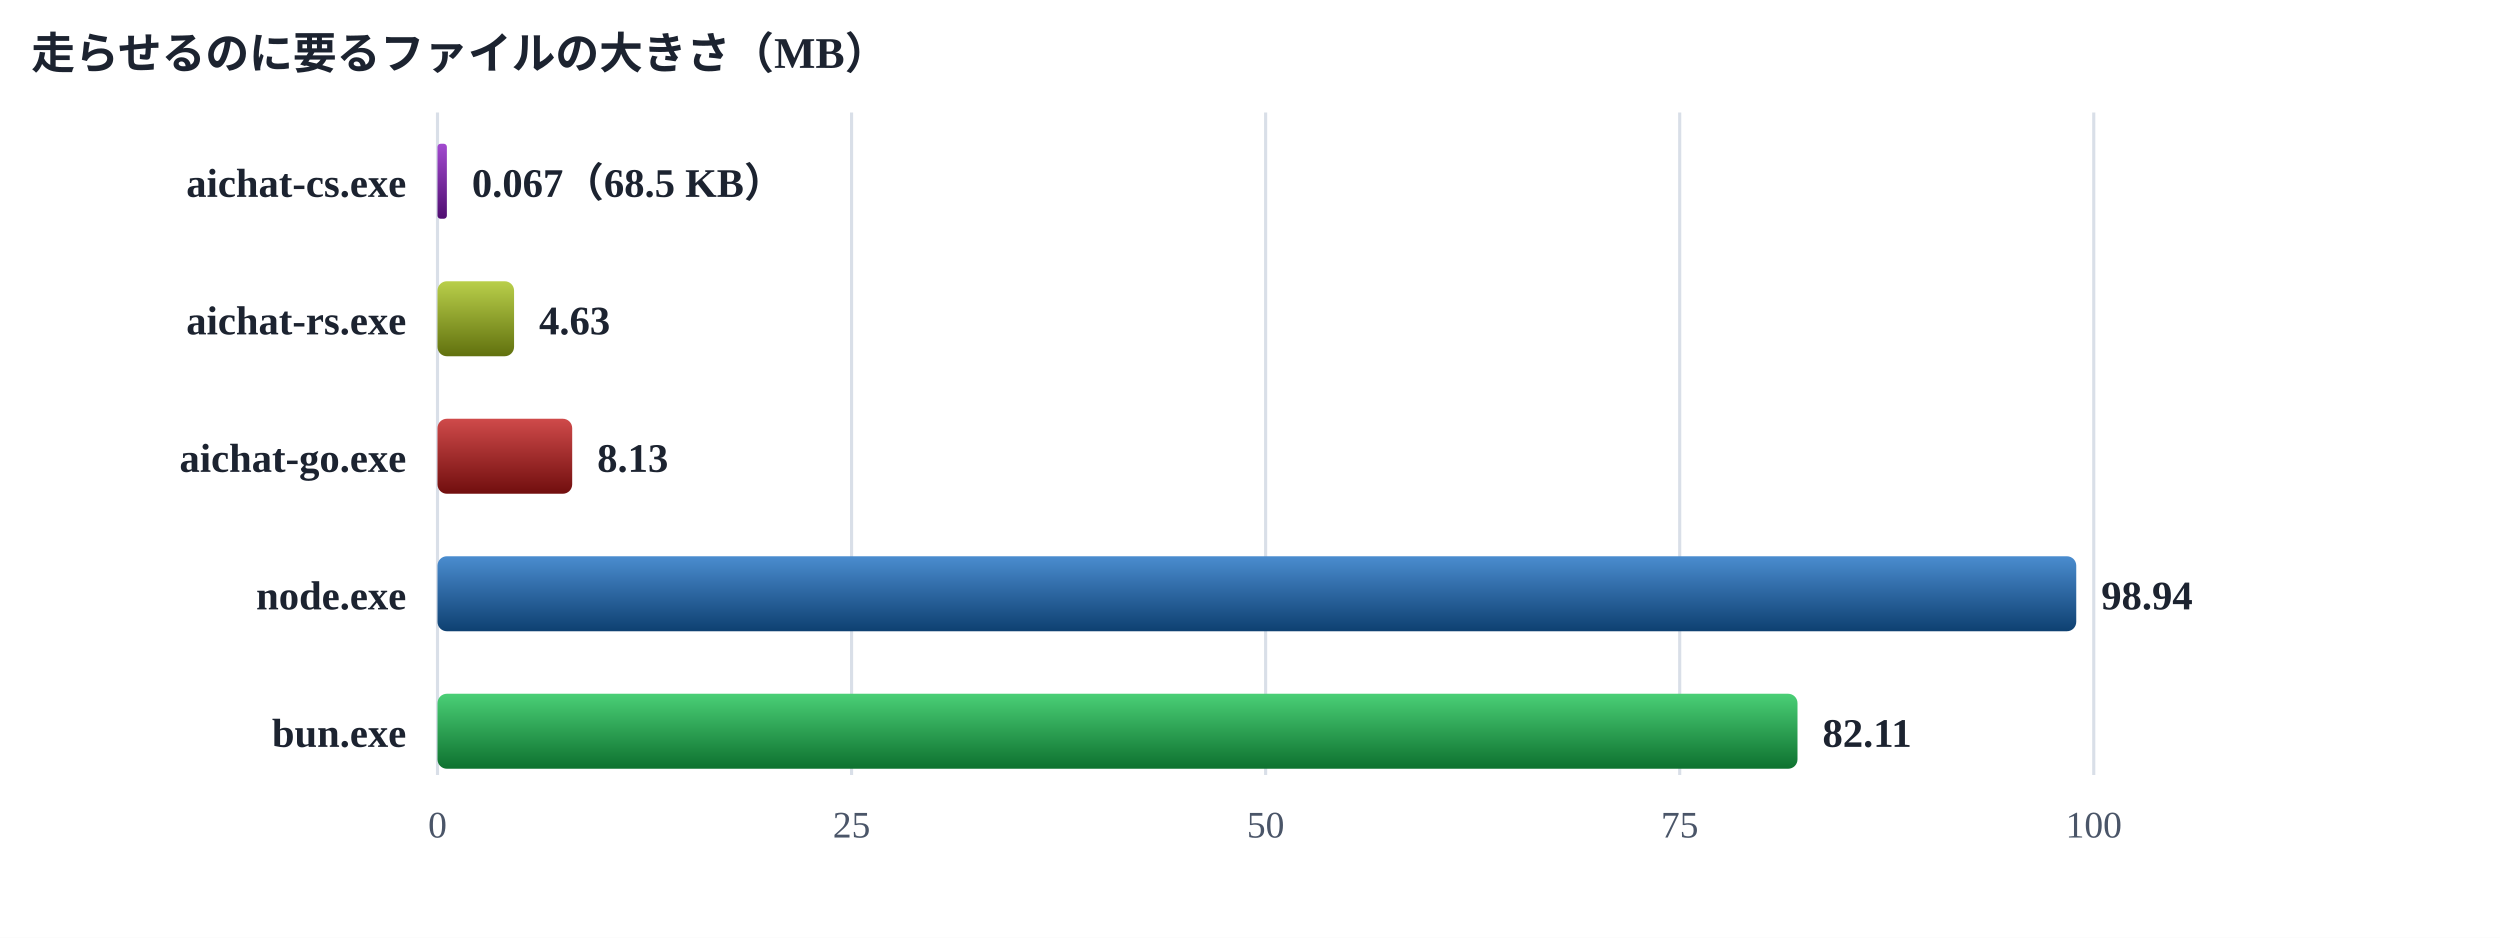
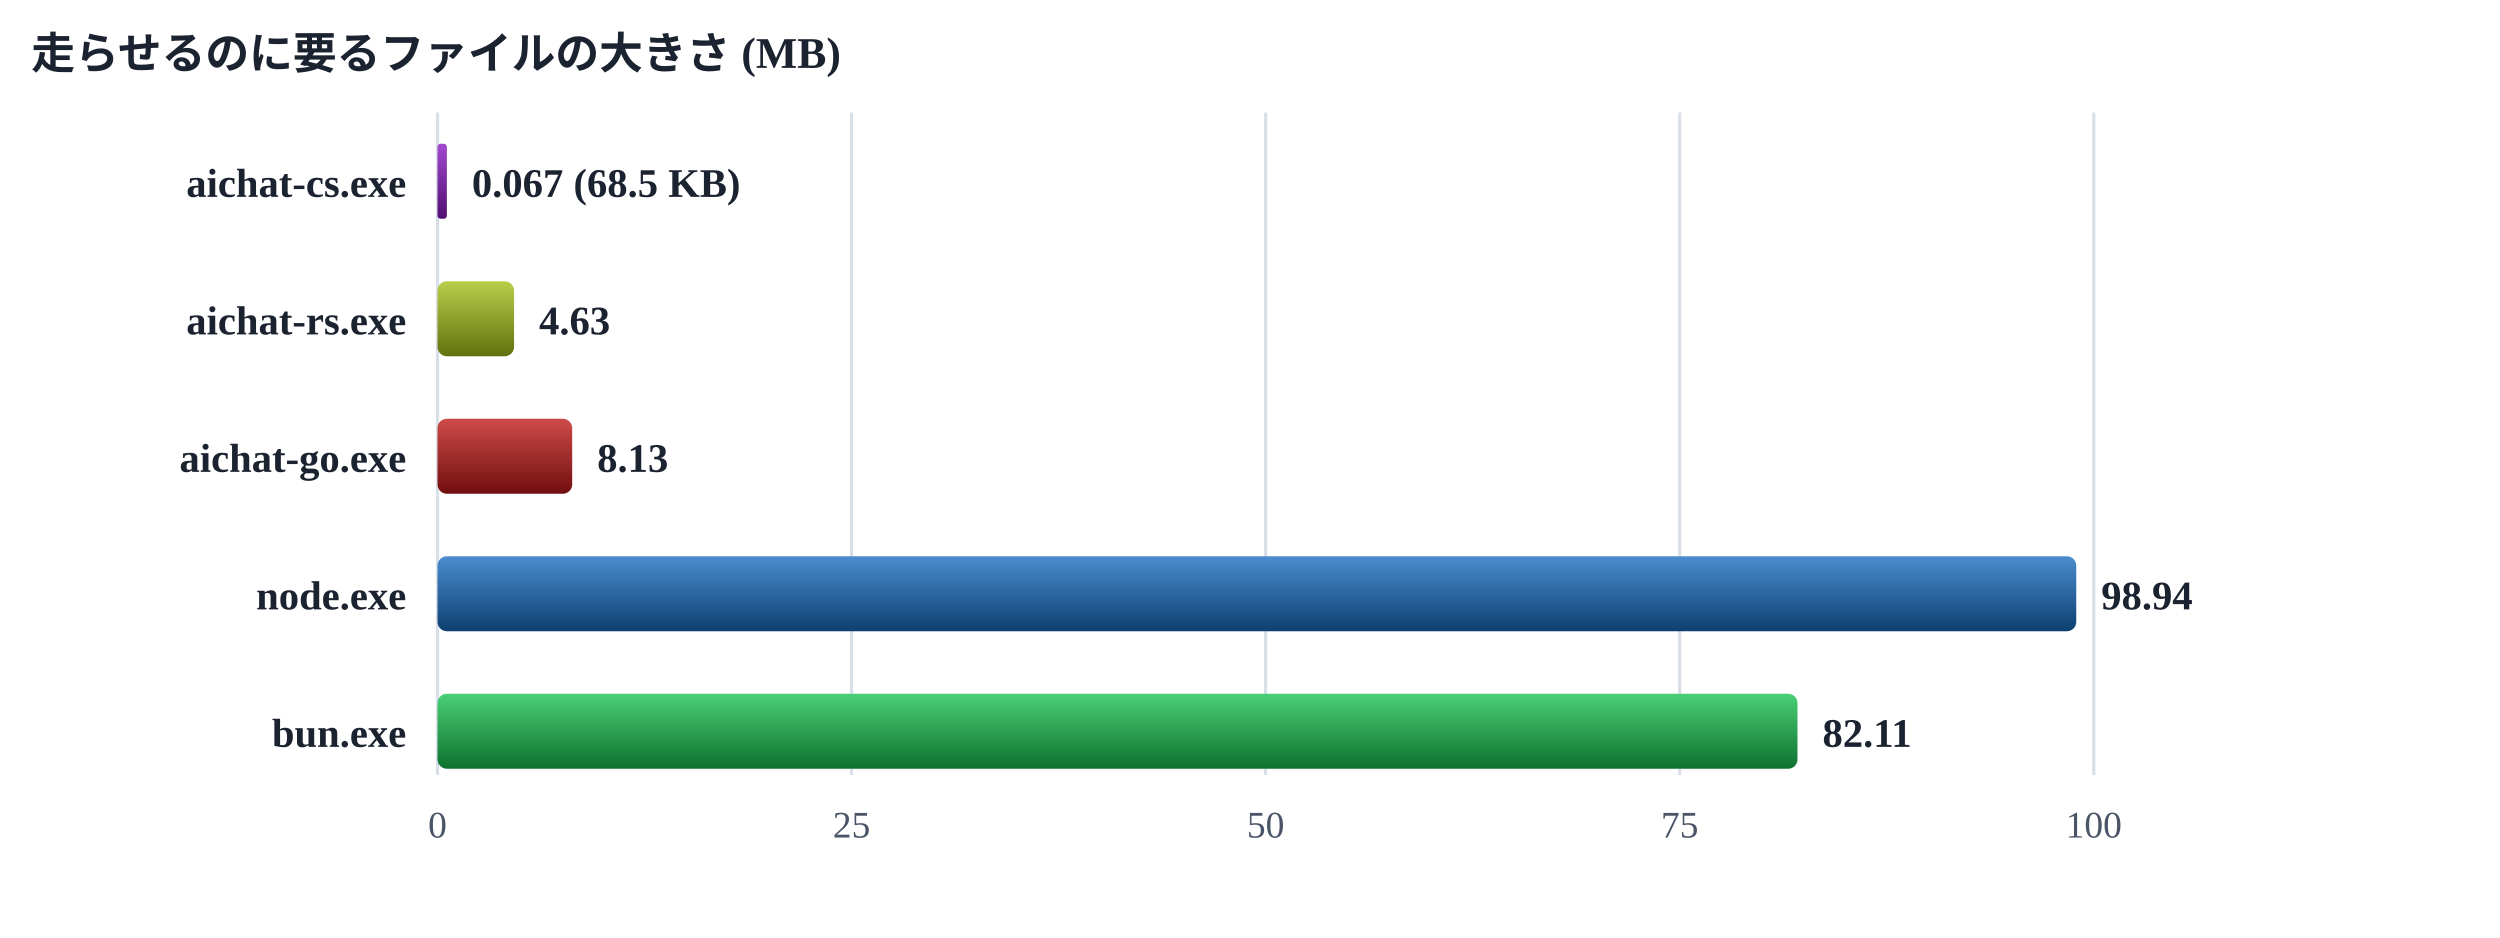
<svg xmlns="http://www.w3.org/2000/svg" viewBox="0 0 800 300" width="800" height="300" role="img" aria-label="実行ファイルとランタイムの大きさの比較">
  <defs>
    <linearGradient id="i1" x1="0" y1="1" x2="0" y2="0">
      <stop offset="0" stop-color="hsl(280,78%,25%)" />
      <stop offset="1" stop-color="hsl(280,58%,55%)" />
    </linearGradient>
    <linearGradient id="i2" x1="0" y1="1" x2="0" y2="0">
      <stop offset="0" stop-color="hsl(70,78%,25%)" />
      <stop offset="1" stop-color="hsl(70,58%,55%)" />
    </linearGradient>
    <linearGradient id="i3" x1="0" y1="1" x2="0" y2="0">
      <stop offset="0" stop-color="hsl(0,78%,25%)" />
      <stop offset="1" stop-color="hsl(0,58%,55%)" />
    </linearGradient>
    <linearGradient id="i4" x1="0" y1="1" x2="0" y2="0">
      <stop offset="0" stop-color="hsl(210,78%,25%)" />
      <stop offset="1" stop-color="hsl(210,58%,55%)" />
    </linearGradient>
    <linearGradient id="i5" x1="0" y1="1" x2="0" y2="0">
      <stop offset="0" stop-color="hsl(140,78%,25%)" />
      <stop offset="1" stop-color="hsl(140,58%,55%)" />
    </linearGradient>
  </defs>
  <rect width="100%" height="100%" fill="#ffffff" />
  <rect width="100%" height="100%" fill="#ffffff" />
-   <text x="10" y="22" font-size="14" font-weight="700" fill="#1c2330">走らせるのに要るファイルの大きさ（MB）</text>
+   <text x="10" y="22" font-size="14" font-weight="700" fill="#1c2330">走らせるのに要るファイルの大きさ (MB)</text>
  <g stroke="#d9dfe8" stroke-width="1">
    <line x1="140" y1="36" x2="140" y2="248" />
    <line x1="272.5" y1="36" x2="272.5" y2="248" />
    <line x1="405" y1="36" x2="405" y2="248" />
    <line x1="537.5" y1="36" x2="537.5" y2="248" />
    <line x1="670" y1="36" x2="670" y2="248" />
  </g>
  <g font-size="12" fill="#4a5568" text-anchor="middle">
    <text x="140" y="268">0</text>
    <text x="272.5" y="268">25</text>
    <text x="405" y="268">50</text>
    <text x="537.5" y="268">75</text>
    <text x="670" y="268">100</text>
  </g>
  <g font-size="13" fill="#1c2330" text-anchor="end" font-weight="700">
    <text x="130" y="63">aichat-cs.exe</text>
    <text x="130" y="107">aichat-rs.exe</text>
    <text x="130" y="151">aichat-go.exe</text>
    <text x="130" y="195">node.exe</text>
    <text x="130" y="239">bun.exe</text>
  </g>
  <rect x="140" y="46" width="3" height="24" rx="1" fill="url(#i1)" />
  <rect x="140" y="90" width="24.5" height="24" rx="3" fill="url(#i2)" />
  <rect x="140" y="134" width="43.1" height="24" rx="3" fill="url(#i3)" />
  <rect x="140" y="178" width="524.4" height="24" rx="3" fill="url(#i4)" />
  <rect x="140" y="222" width="435.2" height="24" rx="3" fill="url(#i5)" />
  <g font-size="13" fill="#1c2330" font-weight="700">
-     <text x="151" y="63">0.067（68.5 KB）</text>
+     <text x="151" y="63">0.067 (68.5 KB)</text>
    <text x="172.5" y="107">4.63</text>
    <text x="191.1" y="151">8.13</text>
    <text x="672.4" y="195">98.94</text>
    <text x="583.2" y="239">82.11</text>
  </g>
</svg>
